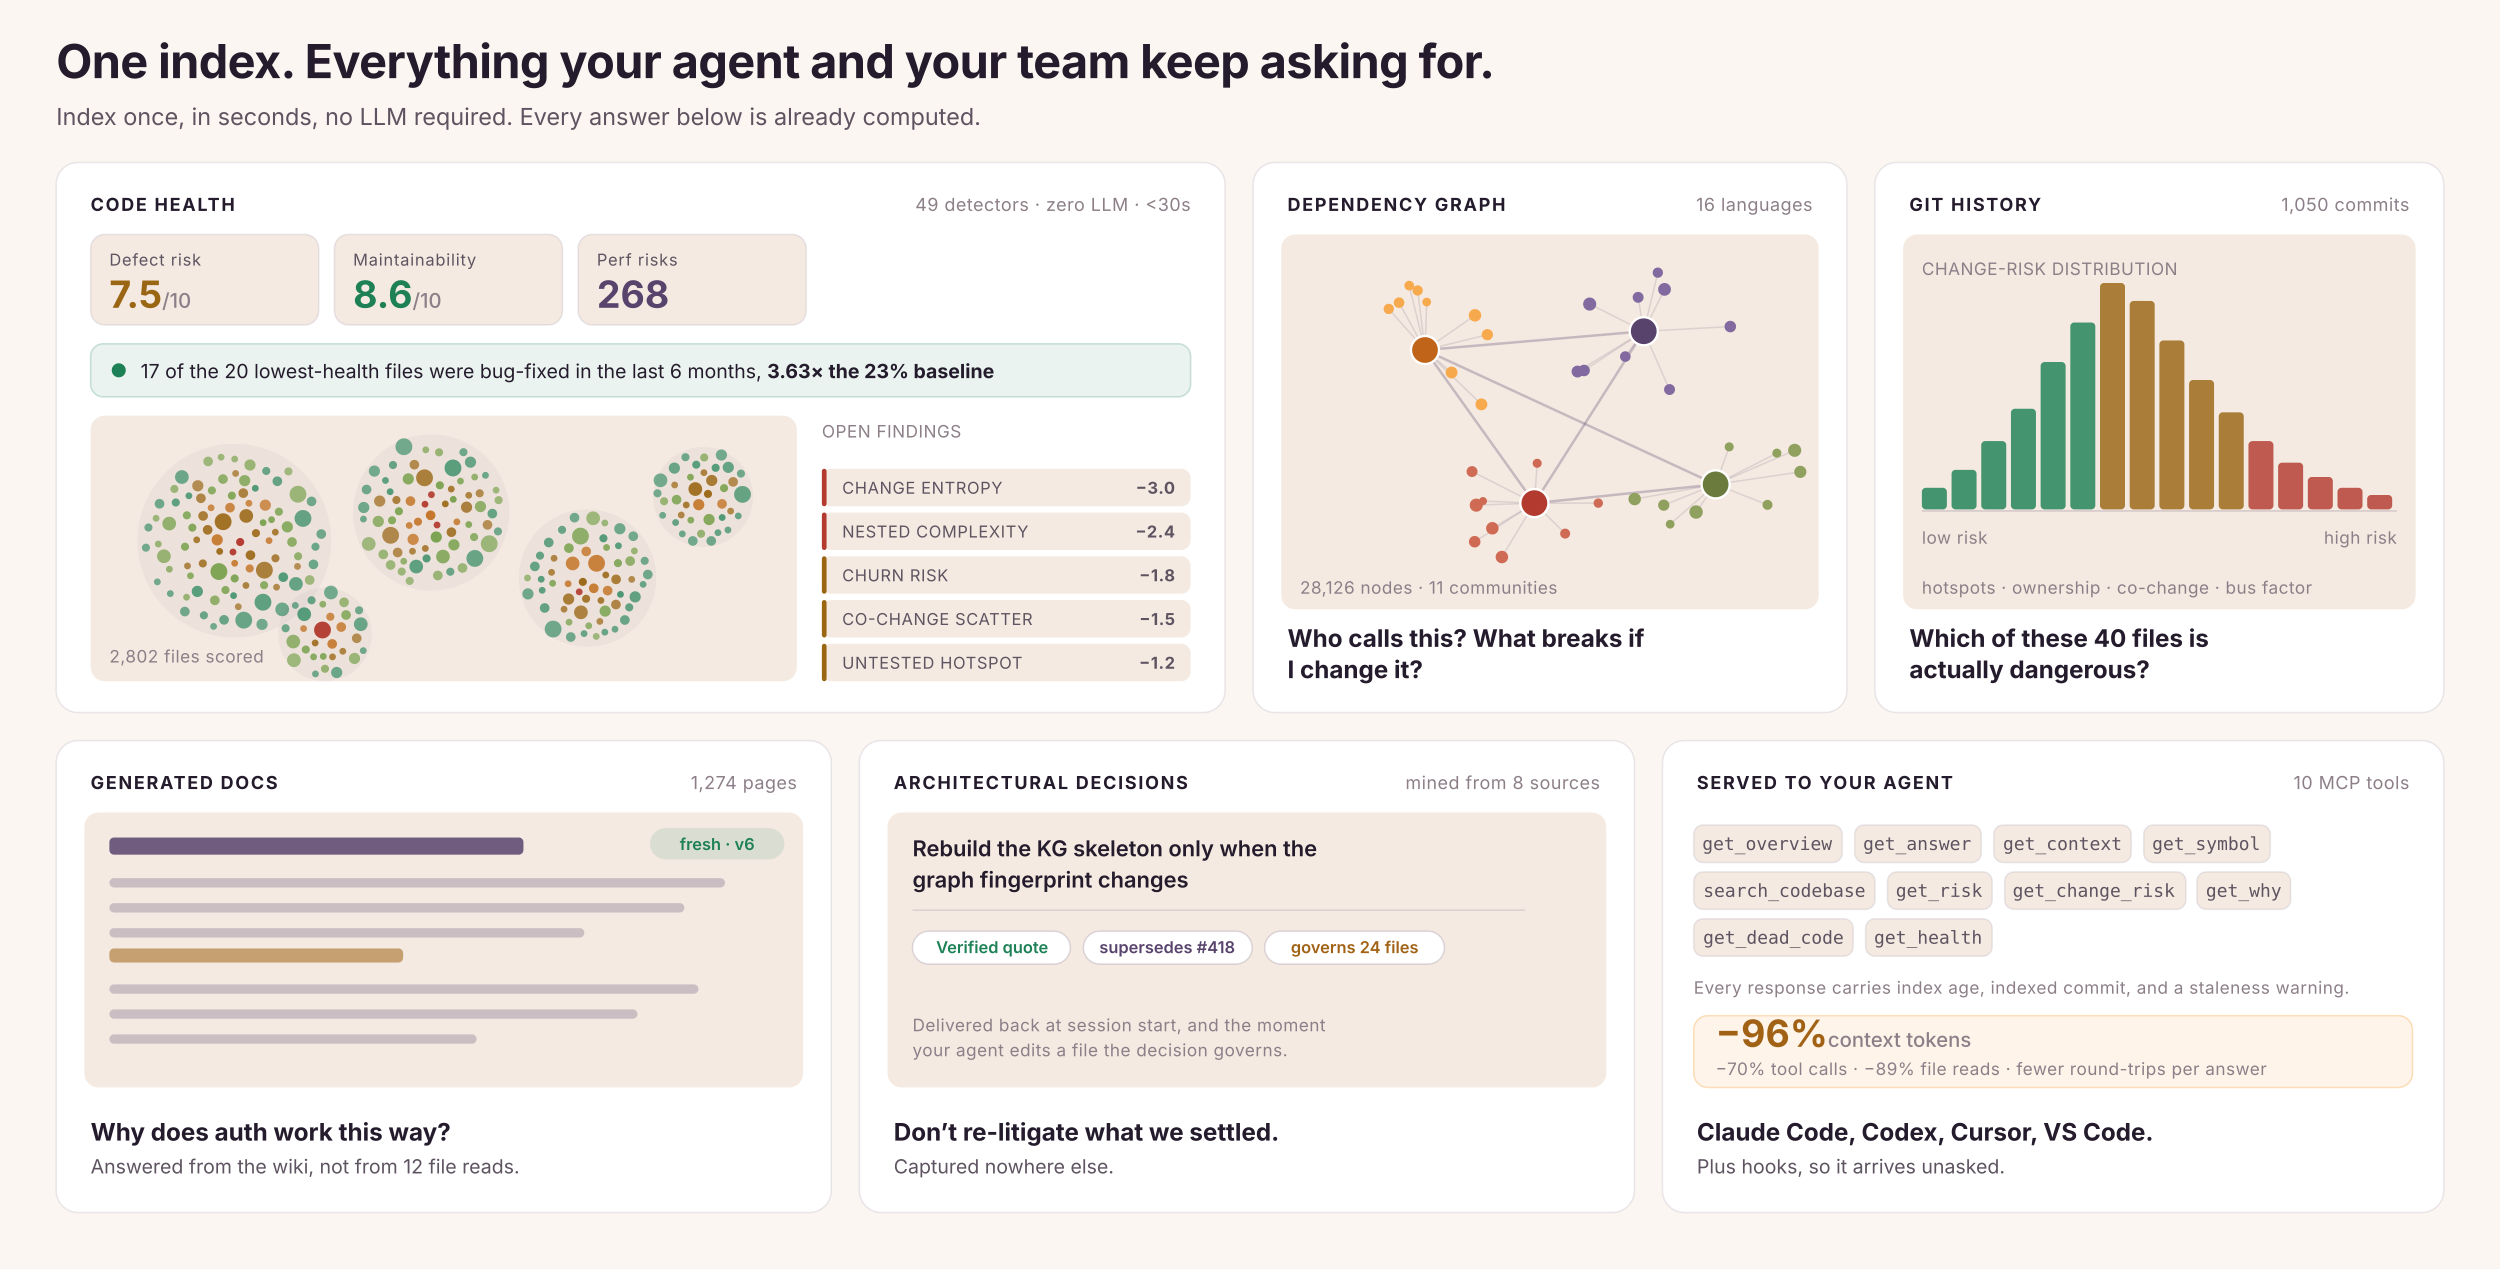
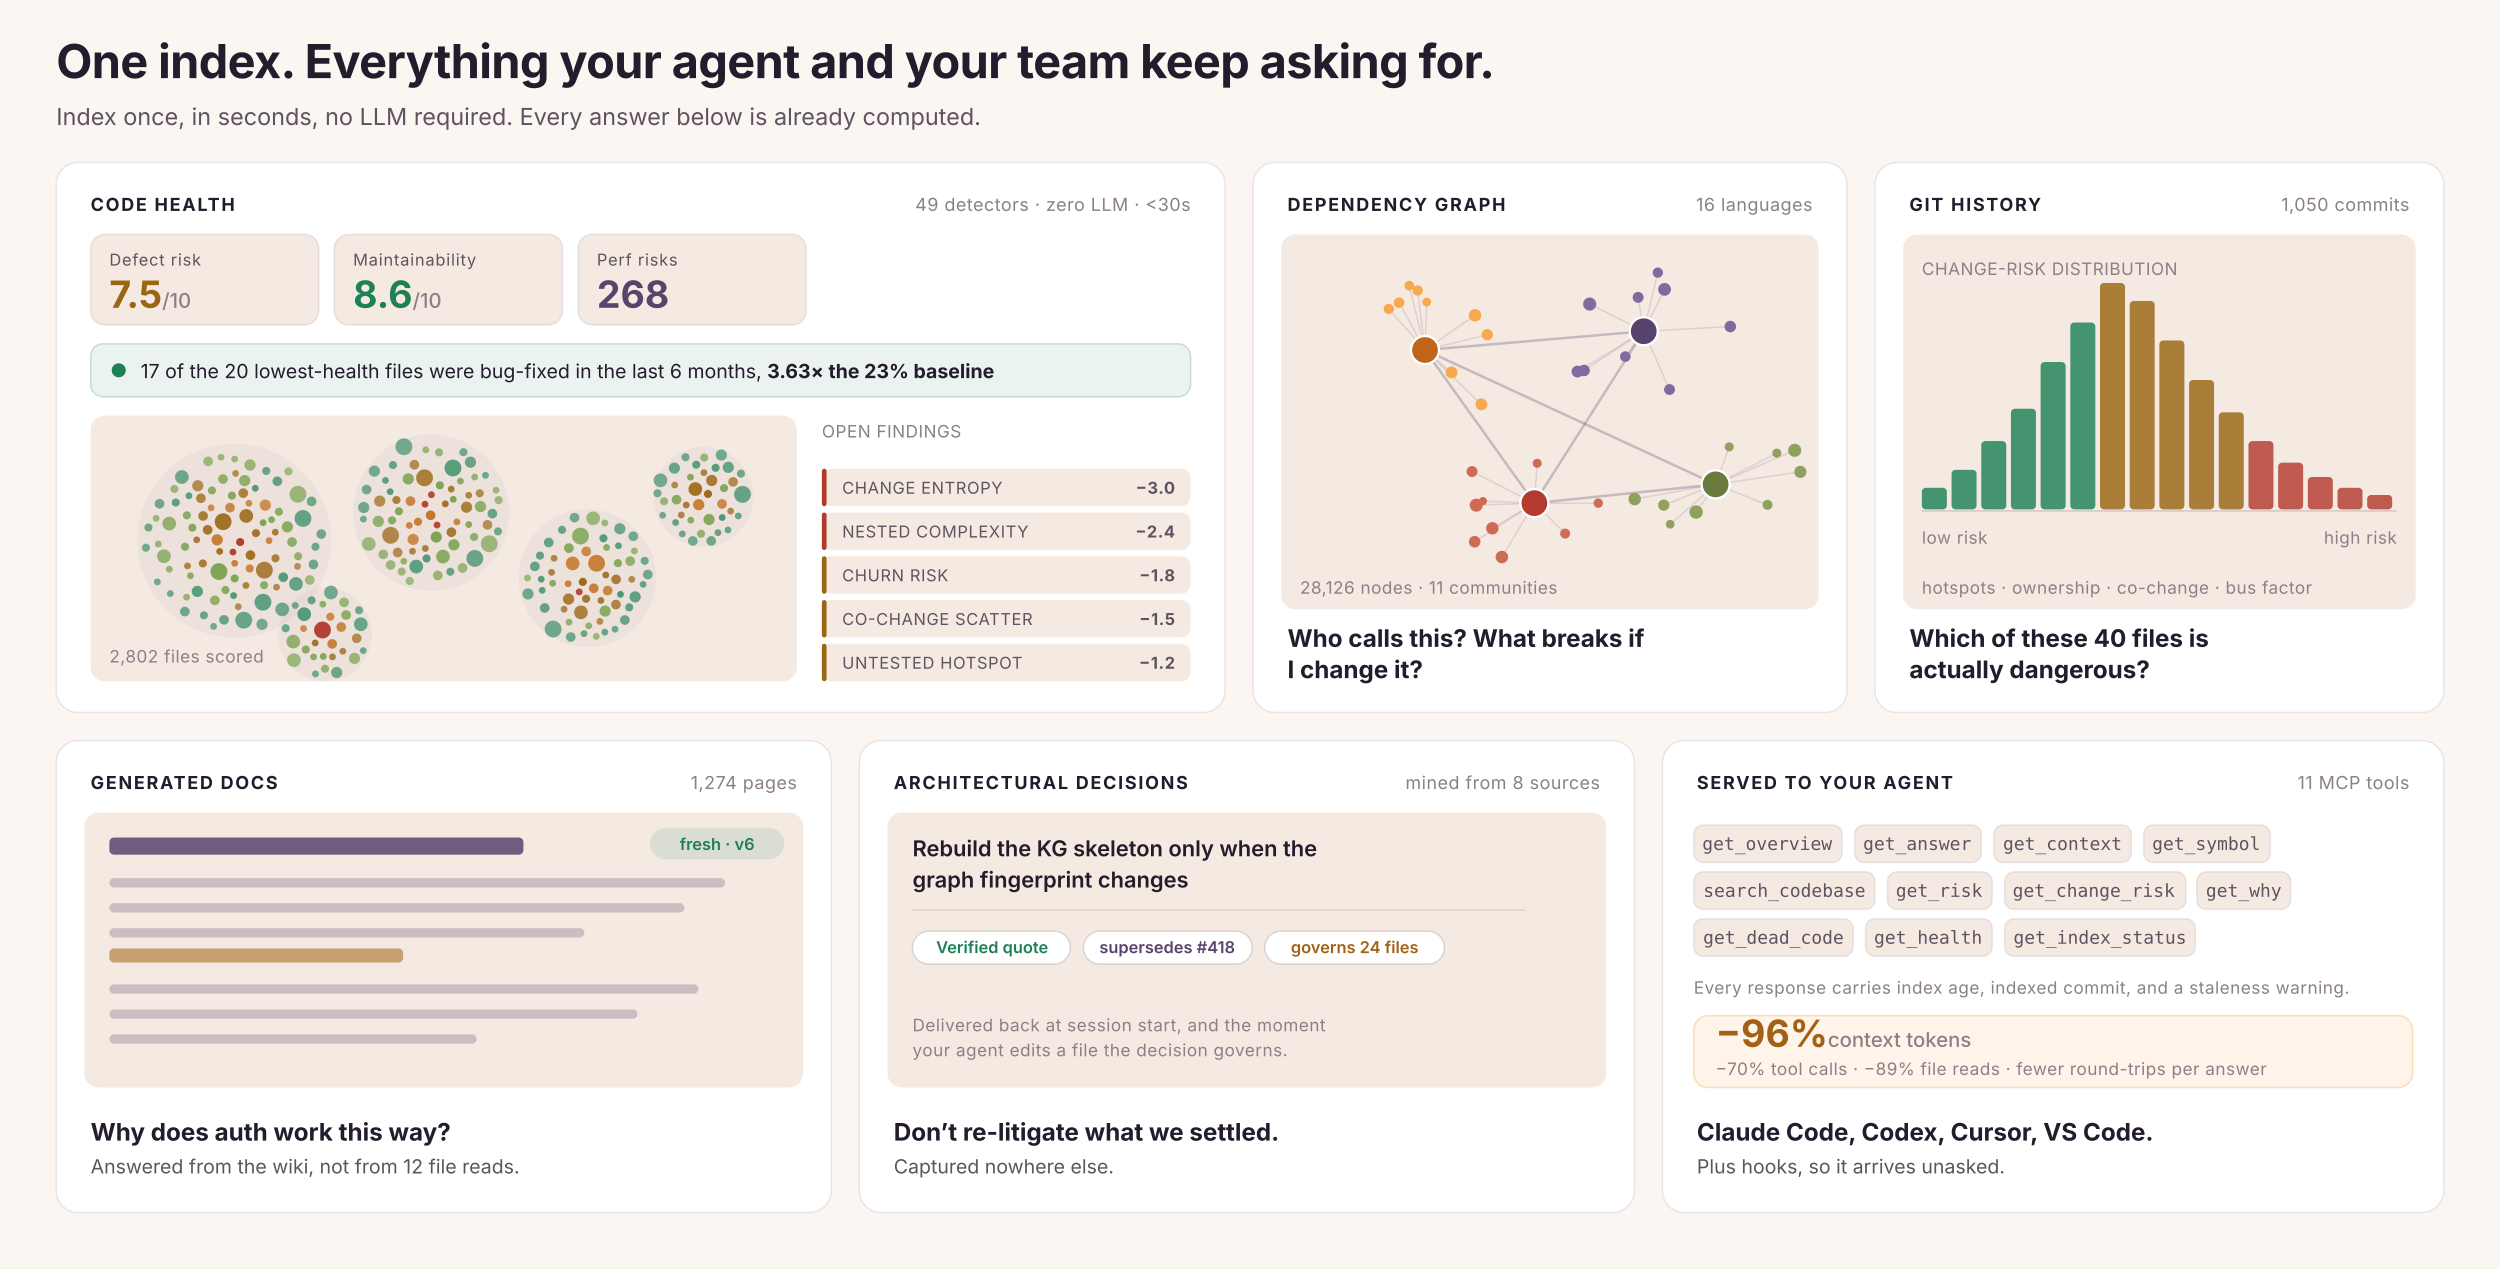
- <svg xmlns="http://www.w3.org/2000/svg" width="1600" height="812" viewBox="0 0 1600 812" role="img" aria-label="repowise: one index producing code health, a dependency graph, git history, generated docs, architectural decisions, and ten MCP tools">
+ <svg xmlns="http://www.w3.org/2000/svg" width="1600" height="812" viewBox="0 0 1600 812" role="img" aria-label="repowise: one index producing code health, a dependency graph, git history, generated docs, architectural decisions, and eleven MCP tools">
  <style>
  text { font-family: -apple-system, BlinkMacSystemFont, "Segoe UI", Inter, Helvetica, Arial, sans-serif; }
  .h1   { font-size: 30px; font-weight: 700; fill: #241B2C; letter-spacing: -.4px; }
  .sub  { font-size: 15px; fill: #5E5360; }
  .lbl  { font-size: 11.5px; font-weight: 700; fill: #241B2C; letter-spacing: 1.1px; }
  .kick { font-size: 11.5px; fill: #8C7F88; letter-spacing: .3px; }
  .cap  { font-size: 11px; fill: #8C7F88; letter-spacing: .3px; }
  .out  { font-size: 15.5px; font-weight: 650; fill: #241B2C; }
  .outsub { font-size: 12.5px; fill: #5E5360; }
  .chiplbl { font-size: 10.5px; fill: #5E5360; letter-spacing: .5px; text-transform: uppercase; }
  .chipval { font-size: 24px; font-weight: 700; }
  .chipunit { font-size: 13px; font-weight: 500; fill: #8C7F88; }
  .trust { font-size: 12.5px; fill: #241B2C; }
  .find { font-size: 10.5px; fill: #5E5360; letter-spacing: .4px; }
  .dec  { font-size: 14px; font-weight: 600; fill: #241B2C; }
  .pill { font-size: 10.5px; font-weight: 600; }
  .mono { font-size: 11.5px; fill: #5E5360; font-family: ui-monospace, SFMono-Regular, "SF Mono", Menlo, Consolas, monospace; }
</style>
  <rect width="1600" height="812" fill="#FBF6F1" />
  <text x="36" y="50" class="h1">One index. Everything your agent and your team keep asking for.</text>
  <text x="36" y="80" class="sub">Index once, in seconds, no LLM required. Every answer below is already computed.</text>
  <rect x="36" y="104" width="748" height="352" rx="14" fill="#FFFFFF" stroke="rgba(88,67,108,.12)" stroke-width="1" />
  <text x="58" y="135" class="lbl">CODE HEALTH</text>
  <text x="762" y="135" class="kick" text-anchor="end">49 detectors · zero LLM · &lt;30s</text>
  <rect x="58" y="150" width="146" height="58" rx="9" fill="#F4EAE1" stroke="rgba(88,67,108,.12)" />
  <text x="70" y="170" class="chiplbl">Defect risk</text>
  <text x="70" y="197" class="chipval" fill="#9A6614">7.5<tspan class="chipunit">/10</tspan>
  </text>
  <rect x="214" y="150" width="146" height="58" rx="9" fill="#F4EAE1" stroke="rgba(88,67,108,.12)" />
  <text x="226" y="170" class="chiplbl">Maintainability</text>
  <text x="226" y="197" class="chipval" fill="#1D8155">8.6<tspan class="chipunit">/10</tspan>
  </text>
  <rect x="370" y="150" width="146" height="58" rx="9" fill="#F4EAE1" stroke="rgba(88,67,108,.12)" />
  <text x="382" y="170" class="chiplbl">Perf risks</text>
  <text x="382" y="197" class="chipval" fill="#58436C">268<tspan class="chipunit" />
  </text>
  <rect x="58" y="220" width="704" height="34" rx="8" fill="rgba(29,129,85,.09)" stroke="rgba(29,129,85,.22)" />
  <circle cx="76" cy="237" r="4.5" fill="#1D8155" />
  <text x="90" y="242" class="trust">17 of the 20 lowest-health files were bug-fixed in the last 6 months, <tspan font-weight="700">3.63× the 23% baseline</tspan>
  </text>
  <rect x="58" y="266" width="452" height="170" rx="9" fill="#F4EAE1" />
  <clipPath id="galaxy">
    <rect x="58" y="266" width="452" height="170" rx="9" />
  </clipPath>
  <g clip-path="url(#galaxy)">
    <circle cx="150" cy="346" r="62" fill="rgba(88,67,108,.05)" />
    <circle cx="140.1" cy="365.8" r="5.4" fill="#6B9A3D" opacity="0.84" />
    <circle cx="157.6" cy="330.2" r="4.4" fill="#9A6614" opacity="0.87" />
    <circle cx="139.0" cy="345.5" r="3.6" fill="#C4762A" opacity="0.92" />
    <circle cx="152.5" cy="388.3" r="2.2" fill="#9A6614" opacity="0.69" />
    <circle cx="169.2" cy="364.9" r="5.4" fill="#9A6614" opacity="0.80" />
    <circle cx="190.4" cy="362.5" r="2.2" fill="#9A6614" opacity="0.68" />
    <circle cx="200.6" cy="361.2" r="3.1" fill="#1D8155" opacity="0.62" />
    <circle cx="108.3" cy="335.1" r="4.4" fill="#6B9A3D" opacity="0.69" />
    <circle cx="168.3" cy="385.4" r="5.4" fill="#1D8155" opacity="0.68" />
    <circle cx="189.4" cy="373.7" r="4.4" fill="#1D8155" opacity="0.65" />
    <circle cx="156.6" cy="307.6" r="3.6" fill="#6B9A3D" opacity="0.72" />
    <circle cx="150.2" cy="370.2" r="2.6" fill="#6B9A3D" opacity="0.82" />
    <circle cx="137.5" cy="384.2" r="3.1" fill="#6B9A3D" opacity="0.71" />
    <circle cx="136.7" cy="400.9" r="2.2" fill="#1D8155" opacity="0.59" />
    <circle cx="100.7" cy="372.4" r="2.2" fill="#1D8155" opacity="0.59" />
    <circle cx="102.1" cy="322.4" r="3.1" fill="#1D8155" opacity="0.61" />
    <circle cx="126.3" cy="378.5" r="3.6" fill="#1D8155" opacity="0.71" />
    <circle cx="142.8" cy="333.9" r="5.4" fill="#9A6614" opacity="0.90" />
    <circle cx="118.3" cy="391.4" r="3.1" fill="#1D8155" opacity="0.60" />
    <circle cx="160.3" cy="355.3" r="3.1" fill="#9A6614" opacity="0.90" />
    <circle cx="169.8" cy="323.3" r="3.6" fill="#C4762A" opacity="0.78" />
    <circle cx="135.6" cy="313.9" r="2.6" fill="#6B9A3D" opacity="0.74" />
    <circle cx="201.9" cy="349.9" r="2.6" fill="#1D8155" opacity="0.62" />
    <circle cx="186.9" cy="346.9" r="3.1" fill="#6B9A3D" opacity="0.73" />
    <circle cx="193.9" cy="331.8" r="5.4" fill="#1D8155" opacity="0.66" />
    <circle cx="190.7" cy="316.3" r="5.4" fill="#6B9A3D" opacity="0.63" />
    <circle cx="121.9" cy="368.5" r="2.2" fill="#6B9A3D" opacity="0.74" />
    <circle cx="129.8" cy="360.6" r="2.6" fill="#9A6614" opacity="0.82" />
    <circle cx="172.2" cy="346.0" r="2.2" fill="#C4762A" opacity="0.84" />
    <circle cx="118.4" cy="349.9" r="2.6" fill="#6B9A3D" opacity="0.77" />
    <circle cx="119.4" cy="382.2" r="2.2" fill="#6B9A3D" opacity="0.66" />
    <circle cx="178.5" cy="327.5" r="2.6" fill="#6B9A3D" opacity="0.75" />
    <circle cx="111.6" cy="312.9" r="2.6" fill="#6B9A3D" opacity="0.63" />
    <circle cx="170.4" cy="301.4" r="2.6" fill="#1D8155" opacity="0.64" />
    <circle cx="101.3" cy="348.2" r="2.2" fill="#6B9A3D" opacity="0.65" />
    <circle cx="205.6" cy="341.8" r="3.1" fill="#1D8155" opacity="0.60" />
    <circle cx="181.3" cy="369.4" r="3.1" fill="#1D8155" opacity="0.72" />
    <circle cx="160.0" cy="297.6" r="3.6" fill="#6B9A3D" opacity="0.64" />
    <circle cx="108.4" cy="364.3" r="2.2" fill="#6B9A3D" opacity="0.67" />
    <circle cx="159.8" cy="363.8" r="2.6" fill="#C4762A" opacity="0.85" />
    <circle cx="104.9" cy="356.0" r="4.4" fill="#6B9A3D" opacity="0.66" />
    <circle cx="99.9" cy="331.7" r="2.2" fill="#6B9A3D" opacity="0.62" />
    <circle cx="130.0" cy="330.2" r="3.1" fill="#9A6614" opacity="0.82" />
    <circle cx="133.2" cy="295.3" r="3.1" fill="#6B9A3D" opacity="0.61" />
    <circle cx="128.6" cy="318.9" r="3.1" fill="#9A6614" opacity="0.75" />
    <circle cx="176.2" cy="340.6" r="2.2" fill="#9A6614" opacity="0.81" />
    <circle cx="93.4" cy="350.5" r="2.6" fill="#1D8155" opacity="0.59" />
    <circle cx="120.0" cy="362.2" r="2.2" fill="#9A6614" opacity="0.75" />
    <circle cx="120.9" cy="317.3" r="2.2" fill="#1D8155" opacity="0.70" />
    <circle cx="173.8" cy="332.6" r="2.2" fill="#6B9A3D" opacity="0.80" />
    <circle cx="177.5" cy="308.0" r="3.1" fill="#1D8155" opacity="0.66" />
    <circle cx="149.1" cy="353.3" r="2.2" fill="#B23A2E" opacity="0.95" />
    <circle cx="143.4" cy="396.7" r="3.1" fill="#1D8155" opacity="0.63" />
    <circle cx="126.6" cy="310.9" r="3.6" fill="#9A6614" opacity="0.69" />
    <circle cx="147.2" cy="324.9" r="3.1" fill="#C4762A" opacity="0.85" />
    <circle cx="148.4" cy="317.2" r="2.6" fill="#6B9A3D" opacity="0.79" />
    <circle cx="140.6" cy="352.9" r="2.2" fill="#9A6614" opacity="0.92" />
    <circle cx="142.7" cy="306.6" r="3.1" fill="#6B9A3D" opacity="0.71" />
    <circle cx="150.8" cy="303.0" r="2.2" fill="#9A6614" opacity="0.69" />
    <circle cx="183.9" cy="337.2" r="3.6" fill="#6B9A3D" opacity="0.75" />
    <circle cx="198.2" cy="371.2" r="3.1" fill="#6B9A3D" opacity="0.60" />
    <circle cx="167.7" cy="399.6" r="3.6" fill="#1D8155" opacity="0.59" />
    <circle cx="95.0" cy="337.6" r="2.6" fill="#1D8155" opacity="0.60" />
    <circle cx="150.2" cy="293.8" r="2.2" fill="#6B9A3D" opacity="0.62" />
    <circle cx="109.0" cy="379.9" r="2.2" fill="#1D8155" opacity="0.61" />
    <circle cx="123.1" cy="337.7" r="2.6" fill="#6B9A3D" opacity="0.80" />
    <circle cx="159.3" cy="322.1" r="2.2" fill="#C4762A" opacity="0.81" />
    <circle cx="157.4" cy="374.7" r="2.2" fill="#9A6614" opacity="0.78" />
    <circle cx="184.6" cy="301.7" r="2.6" fill="#6B9A3D" opacity="0.59" />
    <circle cx="144.3" cy="377.6" r="2.6" fill="#6B9A3D" opacity="0.77" />
    <circle cx="130.5" cy="393.8" r="2.6" fill="#1D8155" opacity="0.63" />
    <circle cx="163.8" cy="341.2" r="2.6" fill="#9A6614" opacity="0.89" />
    <circle cx="177.0" cy="375.8" r="2.2" fill="#9A6614" opacity="0.71" />
    <circle cx="150.2" cy="360.5" r="2.2" fill="#C4762A" opacity="0.89" />
    <circle cx="155.7" cy="315.6" r="3.1" fill="#9A6614" opacity="0.78" />
    <circle cx="180.6" cy="390.0" r="4.4" fill="#1D8155" opacity="0.61" />
    <circle cx="176.3" cy="357.3" r="2.6" fill="#9A6614" opacity="0.79" />
    <circle cx="156.0" cy="396.9" r="5.4" fill="#1D8155" opacity="0.63" />
    <circle cx="153.7" cy="346.9" r="2.6" fill="#B23A2E" opacity="0.97" />
    <circle cx="135.1" cy="325.0" r="2.2" fill="#C4762A" opacity="0.81" />
    <circle cx="119.6" cy="329.8" r="2.6" fill="#6B9A3D" opacity="0.75" />
    <circle cx="116.4" cy="305.3" r="4.4" fill="#1D8155" opacity="0.62" />
    <circle cx="169.0" cy="374.5" r="2.6" fill="#6B9A3D" opacity="0.75" />
    <circle cx="141.5" cy="292.6" r="2.2" fill="#6B9A3D" opacity="0.61" />
    <circle cx="125.9" cy="345.5" r="2.2" fill="#9A6614" opacity="0.82" />
    <circle cx="163.4" cy="312.5" r="2.2" fill="#1D8155" opacity="0.74" />
    <circle cx="112.5" cy="321.6" r="2.6" fill="#1D8155" opacity="0.68" />
    <circle cx="199.4" cy="320.9" r="3.1" fill="#1D8155" opacity="0.60" />
    <circle cx="168.4" cy="334.5" r="2.2" fill="#6B9A3D" opacity="0.84" />
    <circle cx="132.9" cy="339.1" r="3.1" fill="#9A6614" opacity="0.87" />
    <circle cx="190.8" cy="356.0" r="2.6" fill="#6B9A3D" opacity="0.69" />
    <circle cx="149.5" cy="381.2" r="2.2" fill="#1D8155" opacity="0.74" />
    <circle cx="276" cy="328" r="50" fill="rgba(88,67,108,.05)" />
    <circle cx="250.0" cy="342.6" r="5.4" fill="#9A6614" opacity="0.73" />
    <circle cx="262.7" cy="320.7" r="3.1" fill="#C4762A" opacity="0.86" />
    <circle cx="307.0" cy="315.7" r="2.6" fill="#9A6614" opacity="0.70" />
    <circle cx="303.9" cy="357.4" r="5.4" fill="#1D8155" opacity="0.64" />
    <circle cx="251.5" cy="297.6" r="2.6" fill="#1D8155" opacity="0.65" />
    <circle cx="250.0" cy="361.6" r="3.1" fill="#6B9A3D" opacity="0.62" />
    <circle cx="258.5" cy="285.9" r="5.4" fill="#1D8155" opacity="0.59" />
    <circle cx="315.1" cy="328.7" r="3.1" fill="#1D8155" opacity="0.65" />
    <circle cx="261.3" cy="306.5" r="3.6" fill="#6B9A3D" opacity="0.77" />
    <circle cx="290.5" cy="348.7" r="3.6" fill="#6B9A3D" opacity="0.77" />
    <circle cx="296.6" cy="289.4" r="2.6" fill="#1D8155" opacity="0.61" />
    <circle cx="266.4" cy="362.6" r="4.4" fill="#1D8155" opacity="0.68" />
    <circle cx="280.2" cy="368.3" r="3.1" fill="#6B9A3D" opacity="0.64" />
    <circle cx="283.5" cy="356.2" r="4.4" fill="#6B9A3D" opacity="0.74" />
    <circle cx="303.8" cy="305.3" r="2.2" fill="#6B9A3D" opacity="0.68" />
    <circle cx="313.1" cy="348.0" r="5.4" fill="#6B9A3D" opacity="0.62" />
    <circle cx="253.7" cy="320.0" r="2.6" fill="#9A6614" opacity="0.79" />
    <circle cx="242.1" cy="333.7" r="3.6" fill="#6B9A3D" opacity="0.69" />
    <circle cx="265.2" cy="297.4" r="3.1" fill="#9A6614" opacity="0.71" />
    <circle cx="272.0" cy="322.7" r="2.2" fill="#B23A2E" opacity="0.94" />
    <circle cx="300.0" cy="317.0" r="2.2" fill="#9A6614" opacity="0.76" />
    <circle cx="232.6" cy="332.2" r="2.2" fill="#1D8155" opacity="0.61" />
    <circle cx="261.9" cy="336.3" r="2.2" fill="#C4762A" opacity="0.85" />
    <circle cx="234.6" cy="313.3" r="3.1" fill="#1D8155" opacity="0.60" />
    <circle cx="264.4" cy="345.2" r="3.6" fill="#C4762A" opacity="0.81" />
    <circle cx="300.0" cy="335.7" r="2.2" fill="#6B9A3D" opacity="0.77" />
    <circle cx="289.9" cy="299.5" r="5.4" fill="#1D8155" opacity="0.71" />
    <circle cx="279.7" cy="336.0" r="2.2" fill="#B23A2E" opacity="0.92" />
    <circle cx="288.8" cy="313.0" r="2.2" fill="#9A6614" opacity="0.82" />
    <circle cx="307.5" cy="324.2" r="3.6" fill="#6B9A3D" opacity="0.71" />
    <circle cx="303.4" cy="343.7" r="2.6" fill="#6B9A3D" opacity="0.72" />
    <circle cx="279.2" cy="343.7" r="3.6" fill="#6B9A3D" opacity="0.86" />
    <circle cx="271.7" cy="305.8" r="5.4" fill="#9A6614" opacity="0.80" />
    <circle cx="285.0" cy="322.5" r="2.2" fill="#9A6614" opacity="0.90" />
    <circle cx="239.6" cy="301.5" r="3.6" fill="#1D8155" opacity="0.59" />
    <circle cx="245.3" cy="354.8" r="3.1" fill="#6B9A3D" opacity="0.63" />
    <circle cx="258.4" cy="359.2" r="2.2" fill="#6B9A3D" opacity="0.68" />
    <circle cx="298.6" cy="324.6" r="3.6" fill="#9A6614" opacity="0.79" />
    <circle cx="275.6" cy="329.8" r="3.1" fill="#C4762A" opacity="0.98" />
    <circle cx="243.0" cy="320.7" r="3.6" fill="#9A6614" opacity="0.70" />
    <circle cx="288.2" cy="365.9" r="2.6" fill="#1D8155" opacity="0.64" />
    <circle cx="255.3" cy="327.2" r="2.6" fill="#6B9A3D" opacity="0.81" />
    <circle cx="236.0" cy="348.1" r="4.4" fill="#6B9A3D" opacity="0.60" />
    <circle cx="317.5" cy="313.7" r="2.2" fill="#6B9A3D" opacity="0.61" />
    <circle cx="310.7" cy="304.2" r="2.2" fill="#1D8155" opacity="0.62" />
    <circle cx="292.4" cy="334.0" r="2.2" fill="#C4762A" opacity="0.84" />
    <circle cx="281.5" cy="310.6" r="2.6" fill="#6B9A3D" opacity="0.84" />
    <circle cx="273.0" cy="357.4" r="2.6" fill="#1D8155" opacity="0.73" />
    <circle cx="281.0" cy="289.5" r="2.6" fill="#6B9A3D" opacity="0.65" />
    <circle cx="276.1" cy="316.6" r="2.2" fill="#B23A2E" opacity="0.90" />
    <circle cx="246.7" cy="307.5" r="2.2" fill="#1D8155" opacity="0.68" />
    <circle cx="312.0" cy="335.9" r="3.1" fill="#9A6614" opacity="0.67" />
    <circle cx="232.8" cy="324.8" r="3.6" fill="#1D8155" opacity="0.61" />
    <circle cx="250.9" cy="333.0" r="2.6" fill="#6B9A3D" opacity="0.77" />
    <circle cx="290.1" cy="319.6" r="2.2" fill="#6B9A3D" opacity="0.85" />
    <circle cx="257.1" cy="365.8" r="2.6" fill="#6B9A3D" opacity="0.62" />
    <circle cx="249.7" cy="314.7" r="2.2" fill="#1D8155" opacity="0.73" />
    <circle cx="318.7" cy="340.1" r="2.6" fill="#1D8155" opacity="0.60" />
    <circle cx="272.5" cy="287.9" r="2.2" fill="#6B9A3D" opacity="0.64" />
    <circle cx="264.0" cy="352.8" r="2.2" fill="#9A6614" opacity="0.75" />
    <circle cx="296.0" cy="363.5" r="3.1" fill="#6B9A3D" opacity="0.63" />
    <circle cx="267.5" cy="333.9" r="2.6" fill="#C4762A" opacity="0.91" />
    <circle cx="301.1" cy="295.8" r="3.6" fill="#1D8155" opacity="0.63" />
    <circle cx="319.1" cy="320.1" r="2.6" fill="#6B9A3D" opacity="0.61" />
    <circle cx="254.5" cy="353.6" r="3.1" fill="#9A6614" opacity="0.70" />
    <circle cx="272.2" cy="351.0" r="2.2" fill="#9A6614" opacity="0.79" />
    <circle cx="262.2" cy="371.8" r="2.6" fill="#6B9A3D" opacity="0.59" />
    <circle cx="294.7" cy="307.9" r="2.2" fill="#6B9A3D" opacity="0.75" />
    <circle cx="288.9" cy="340.6" r="3.1" fill="#9A6614" opacity="0.84" />
    <circle cx="376" cy="370" r="44" fill="rgba(88,67,108,.05)" />
    <circle cx="403.3" cy="359.1" r="3.1" fill="#6B9A3D" opacity="0.70" />
    <circle cx="411.6" cy="374.0" r="2.2" fill="#1D8155" opacity="0.63" />
    <circle cx="371.8" cy="391.9" r="4.4" fill="#9A6614" opacity="0.77" />
    <circle cx="388.9" cy="378.0" r="3.1" fill="#C4762A" opacity="0.85" />
    <circle cx="379.6" cy="331.7" r="4.4" fill="#6B9A3D" opacity="0.61" />
    <circle cx="354.0" cy="402.6" r="5.4" fill="#1D8155" opacity="0.60" />
    <circle cx="387.3" cy="391.1" r="3.6" fill="#6B9A3D" opacity="0.75" />
    <circle cx="375.2" cy="352.9" r="3.1" fill="#C4762A" opacity="0.82" />
    <circle cx="371.5" cy="343.1" r="5.4" fill="#6B9A3D" opacity="0.72" />
    <circle cx="402.7" cy="388.7" r="2.6" fill="#1D8155" opacity="0.67" />
    <circle cx="381.8" cy="360.5" r="5.4" fill="#C4762A" opacity="0.89" />
    <circle cx="384.6" cy="384.3" r="2.2" fill="#9A6614" opacity="0.83" />
    <circle cx="396.7" cy="338.4" r="3.6" fill="#1D8155" opacity="0.61" />
    <circle cx="375.1" cy="383.2" r="2.6" fill="#9A6614" opacity="0.86" />
    <circle cx="346.4" cy="370.7" r="2.2" fill="#1D8155" opacity="0.70" />
    <circle cx="376.8" cy="400.5" r="2.2" fill="#6B9A3D" opacity="0.69" />
    <circle cx="363.9" cy="383.4" r="3.6" fill="#9A6614" opacity="0.82" />
    <circle cx="395.8" cy="349.3" r="2.2" fill="#1D8155" opacity="0.71" />
    <circle cx="345.6" cy="355.6" r="2.6" fill="#1D8155" opacity="0.66" />
    <circle cx="393.6" cy="402.7" r="2.2" fill="#1D8155" opacity="0.62" />
    <circle cx="366.5" cy="360.6" r="4.4" fill="#C4762A" opacity="0.86" />
    <circle cx="397.1" cy="380.4" r="2.2" fill="#1D8155" opacity="0.76" />
    <circle cx="351.2" cy="347.2" r="3.1" fill="#1D8155" opacity="0.66" />
    <circle cx="386.2" cy="344.5" r="2.6" fill="#1D8155" opacity="0.72" />
    <circle cx="353.0" cy="366.3" r="2.2" fill="#9A6614" opacity="0.76" />
    <circle cx="359.7" cy="339.1" r="2.6" fill="#1D8155" opacity="0.64" />
    <circle cx="404.3" cy="370.8" r="2.2" fill="#9A6614" opacity="0.71" />
    <circle cx="405.3" cy="343.2" r="3.1" fill="#1D8155" opacity="0.59" />
    <circle cx="373.0" cy="372.4" r="2.6" fill="#9A6614" opacity="0.96" />
    <circle cx="406.5" cy="382.0" r="3.6" fill="#1D8155" opacity="0.67" />
    <circle cx="394.2" cy="386.9" r="3.1" fill="#9A6614" opacity="0.75" />
    <circle cx="337.9" cy="380.1" r="3.6" fill="#1D8155" opacity="0.60" />
    <circle cx="412.6" cy="358.9" r="2.6" fill="#1D8155" opacity="0.61" />
    <circle cx="387.1" cy="404.6" r="2.2" fill="#1D8155" opacity="0.63" />
    <circle cx="348.6" cy="389.1" r="3.1" fill="#1D8155" opacity="0.66" />
    <circle cx="395.5" cy="360.4" r="2.6" fill="#6B9A3D" opacity="0.78" />
    <circle cx="337.6" cy="369.9" r="2.2" fill="#6B9A3D" opacity="0.61" />
    <circle cx="388.2" cy="350.4" r="2.2" fill="#6B9A3D" opacity="0.76" />
    <circle cx="365.3" cy="407.7" r="3.1" fill="#1D8155" opacity="0.60" />
    <circle cx="381.6" cy="407.3" r="2.2" fill="#6B9A3D" opacity="0.61" />
    <circle cx="363.6" cy="373.6" r="2.2" fill="#C4762A" opacity="0.87" />
    <circle cx="414.6" cy="367.7" r="3.1" fill="#1D8155" opacity="0.60" />
    <circle cx="354.6" cy="357.3" r="2.2" fill="#9A6614" opacity="0.75" />
    <circle cx="387.7" cy="368.0" r="2.2" fill="#9A6614" opacity="0.88" />
    <circle cx="394.3" cy="370.8" r="3.1" fill="#9A6614" opacity="0.81" />
    <circle cx="406.0" cy="352.6" r="2.2" fill="#6B9A3D" opacity="0.65" />
    <circle cx="399.9" cy="396.8" r="3.1" fill="#1D8155" opacity="0.63" />
    <circle cx="380.0" cy="376.5" r="3.1" fill="#C4762A" opacity="0.92" />
    <circle cx="370.7" cy="378.8" r="2.2" fill="#B23A2E" opacity="0.90" />
    <circle cx="364.1" cy="350.8" r="3.1" fill="#6B9A3D" opacity="0.77" />
    <circle cx="342.3" cy="362.5" r="3.1" fill="#1D8155" opacity="0.65" />
    <circle cx="387.1" cy="334.7" r="2.2" fill="#6B9A3D" opacity="0.62" />
    <circle cx="367.7" cy="331.3" r="3.1" fill="#1D8155" opacity="0.59" />
    <circle cx="353.7" cy="373.3" r="2.2" fill="#6B9A3D" opacity="0.77" />
    <circle cx="347.0" cy="377.8" r="2.2" fill="#1D8155" opacity="0.69" />
    <circle cx="361.0" cy="389.9" r="2.2" fill="#9A6614" opacity="0.75" />
    <circle cx="383.9" cy="397.7" r="2.2" fill="#9A6614" opacity="0.71" />
    <circle cx="364.2" cy="398.2" r="2.2" fill="#6B9A3D" opacity="0.69" />
    <circle cx="373.8" cy="405.5" r="2.2" fill="#1D8155" opacity="0.64" />
    <circle cx="450" cy="318" r="32" fill="rgba(88,67,108,.05)" />
    <circle cx="472.5" cy="330.2" r="2.2" fill="#1D8155" opacity="0.64" />
    <circle cx="463.4" cy="312.4" r="2.6" fill="#6B9A3D" opacity="0.80" />
    <circle cx="424.1" cy="329.8" r="2.2" fill="#1D8155" opacity="0.60" />
    <circle cx="439.2" cy="323.2" r="2.2" fill="#9A6614" opacity="0.83" />
    <circle cx="475.2" cy="316.4" r="5.4" fill="#1D8155" opacity="0.65" />
    <circle cx="445.0" cy="313.0" r="4.4" fill="#9A6614" opacity="0.90" />
    <circle cx="445.6" cy="297.4" r="2.6" fill="#1D8155" opacity="0.70" />
    <circle cx="453.8" cy="332.5" r="3.6" fill="#6B9A3D" opacity="0.79" />
    <circle cx="447.2" cy="323.0" r="3.6" fill="#C4762A" opacity="0.92" />
    <circle cx="462.1" cy="322.5" r="3.1" fill="#C4762A" opacity="0.82" />
    <circle cx="431.8" cy="310.4" r="2.2" fill="#9A6614" opacity="0.72" />
    <circle cx="458.0" cy="299.4" r="2.6" fill="#1D8155" opacity="0.72" />
    <circle cx="455.2" cy="346.2" r="3.1" fill="#1D8155" opacity="0.60" />
    <circle cx="455.5" cy="307.5" r="3.6" fill="#9A6614" opacity="0.83" />
    <circle cx="441.9" cy="305.4" r="2.2" fill="#6B9A3D" opacity="0.79" />
    <circle cx="432.4" cy="334.4" r="2.2" fill="#1D8155" opacity="0.66" />
    <circle cx="433.0" cy="319.8" r="3.1" fill="#6B9A3D" opacity="0.76" />
    <circle cx="422.7" cy="307.4" r="4.4" fill="#1D8155" opacity="0.59" />
    <circle cx="425.0" cy="320.8" r="2.6" fill="#6B9A3D" opacity="0.65" />
    <circle cx="466.1" cy="299.1" r="3.6" fill="#1D8155" opacity="0.65" />
    <circle cx="450.7" cy="292.8" r="2.6" fill="#6B9A3D" opacity="0.65" />
    <circle cx="436.7" cy="341.7" r="2.2" fill="#1D8155" opacity="0.62" />
    <circle cx="436.0" cy="329.6" r="2.2" fill="#9A6614" opacity="0.75" />
    <circle cx="453.1" cy="316.1" r="2.6" fill="#9A6614" opacity="0.95" />
    <circle cx="431.6" cy="299.6" r="3.6" fill="#1D8155" opacity="0.63" />
    <circle cx="442.1" cy="332.9" r="2.2" fill="#6B9A3D" opacity="0.76" />
    <circle cx="448.7" cy="341.6" r="2.6" fill="#6B9A3D" opacity="0.67" />
    <circle cx="465.9" cy="339.2" r="2.2" fill="#1D8155" opacity="0.63" />
    <circle cx="462.2" cy="331.2" r="2.2" fill="#1D8155" opacity="0.75" />
    <circle cx="474.2" cy="303.1" r="2.6" fill="#1D8155" opacity="0.60" />
    <circle cx="450.5" cy="302.5" r="2.2" fill="#9A6614" opacity="0.78" />
    <circle cx="443.4" cy="346.2" r="3.1" fill="#1D8155" opacity="0.59" />
    <circle cx="438.7" cy="292.6" r="2.6" fill="#1D8155" opacity="0.61" />
    <circle cx="467.6" cy="327.1" r="2.2" fill="#9A6614" opacity="0.72" />
    <circle cx="461.7" cy="291.2" r="3.6" fill="#1D8155" opacity="0.59" />
    <circle cx="459.5" cy="340.9" r="2.2" fill="#1D8155" opacity="0.65" />
    <circle cx="420.8" cy="315.7" r="2.6" fill="#1D8155" opacity="0.59" />
    <circle cx="469.2" cy="308.4" r="3.1" fill="#9A6614" opacity="0.70" />
    <circle cx="208" cy="406" r="30" fill="rgba(88,67,108,.05)" />
    <circle cx="215.5" cy="430.4" r="3.6" fill="#1D8155" opacity="0.62" />
    <circle cx="194.3" cy="402.3" r="2.2" fill="#C4762A" opacity="0.79" />
    <circle cx="230.9" cy="399.5" r="4.4" fill="#1D8155" opacity="0.64" />
    <circle cx="206.4" cy="403.2" r="5.4" fill="#B23A2E" opacity="0.95" />
    <circle cx="226.9" cy="421.4" r="3.6" fill="#6B9A3D" opacity="0.63" />
    <circle cx="220.2" cy="385.5" r="3.1" fill="#6B9A3D" opacity="0.64" />
    <circle cx="194.7" cy="393.1" r="4.4" fill="#1D8155" opacity="0.72" />
    <circle cx="187.7" cy="410.6" r="4.4" fill="#6B9A3D" opacity="0.69" />
    <circle cx="201.9" cy="431.3" r="2.2" fill="#1D8155" opacity="0.61" />
    <circle cx="188.1" cy="422.5" r="4.4" fill="#6B9A3D" opacity="0.61" />
    <circle cx="219.4" cy="416.8" r="2.2" fill="#9A6614" opacity="0.76" />
    <circle cx="200.7" cy="420.4" r="2.2" fill="#6B9A3D" opacity="0.76" />
    <circle cx="212.8" cy="420.4" r="2.2" fill="#9A6614" opacity="0.77" />
    <circle cx="201.7" cy="411.5" r="2.2" fill="#9A6614" opacity="0.87" />
    <circle cx="218.4" cy="401.3" r="3.1" fill="#C4762A" opacity="0.83" />
    <circle cx="206.6" cy="386.7" r="2.2" fill="#6B9A3D" opacity="0.71" />
    <circle cx="211.4" cy="394.7" r="2.6" fill="#C4762A" opacity="0.82" />
    <circle cx="182.8" cy="402.1" r="2.6" fill="#1D8155" opacity="0.62" />
    <circle cx="212.6" cy="412.1" r="3.1" fill="#C4762A" opacity="0.89" />
    <circle cx="232.5" cy="416.4" r="2.2" fill="#1D8155" opacity="0.60" />
    <circle cx="221.5" cy="393.6" r="3.1" fill="#6B9A3D" opacity="0.73" />
    <circle cx="199.4" cy="384.2" r="2.6" fill="#1D8155" opacity="0.65" />
    <circle cx="208.0" cy="428.0" r="2.6" fill="#6B9A3D" opacity="0.67" />
    <circle cx="211.8" cy="379.2" r="4.4" fill="#1D8155" opacity="0.59" />
    <circle cx="206.9" cy="420.1" r="2.2" fill="#6B9A3D" opacity="0.79" />
    <circle cx="229.8" cy="390.6" r="2.6" fill="#1D8155" opacity="0.60" />
    <circle cx="195.7" cy="415.7" r="2.6" fill="#6B9A3D" opacity="0.77" />
    <circle cx="228.3" cy="408.5" r="3.1" fill="#9A6614" opacity="0.69" />
    <circle cx="189.0" cy="387.5" r="2.2" fill="#1D8155" opacity="0.60" />
  </g>
  <text x="70" y="424" class="cap">2,802 files scored</text>
  <text x="526" y="280" class="cap">OPEN FINDINGS</text>
  <rect x="526" y="300" width="236" height="24" rx="6" fill="#F4EAE1" />
  <rect x="526" y="300" width="3" height="24" rx="1.5" fill="#B23A2E" />
  <text x="539" y="316" class="find">CHANGE ENTROPY</text>
  <text x="752" y="316" class="find" fill="#B23A2E" text-anchor="end" font-weight="700">−3.0</text>
  <rect x="526" y="328" width="236" height="24" rx="6" fill="#F4EAE1" />
  <rect x="526" y="328" width="3" height="24" rx="1.5" fill="#B23A2E" />
  <text x="539" y="344" class="find">NESTED COMPLEXITY</text>
  <text x="752" y="344" class="find" fill="#B23A2E" text-anchor="end" font-weight="700">−2.4</text>
  <rect x="526" y="356" width="236" height="24" rx="6" fill="#F4EAE1" />
  <rect x="526" y="356" width="3" height="24" rx="1.5" fill="#9A6614" />
  <text x="539" y="372" class="find">CHURN RISK</text>
  <text x="752" y="372" class="find" fill="#9A6614" text-anchor="end" font-weight="700">−1.8</text>
  <rect x="526" y="384" width="236" height="24" rx="6" fill="#F4EAE1" />
  <rect x="526" y="384" width="3" height="24" rx="1.5" fill="#9A6614" />
  <text x="539" y="400" class="find">CO-CHANGE SCATTER</text>
  <text x="752" y="400" class="find" fill="#9A6614" text-anchor="end" font-weight="700">−1.5</text>
  <rect x="526" y="412" width="236" height="24" rx="6" fill="#F4EAE1" />
  <rect x="526" y="412" width="3" height="24" rx="1.5" fill="#9A6614" />
  <text x="539" y="428" class="find">UNTESTED HOTSPOT</text>
  <text x="752" y="428" class="find" fill="#9A6614" text-anchor="end" font-weight="700">−1.2</text>
  <rect x="802" y="104" width="380" height="352" rx="14" fill="#FFFFFF" stroke="rgba(88,67,108,.12)" stroke-width="1" />
  <text x="824" y="135" class="lbl">DEPENDENCY GRAPH</text>
  <text x="1160" y="135" class="kick" text-anchor="end">16 languages</text>
  <rect x="820" y="150" width="344" height="240" rx="9" fill="#F4EAE1" />
  <clipPath id="gclip">
    <rect x="820" y="150" width="344" height="240" rx="9" />
  </clipPath>
  <g clip-path="url(#gclip)">
    <line x1="944.0" y1="201.8" x2="912" y2="224" stroke="rgba(88,67,108,.15)" stroke-width="1" />
    <line x1="907.3" y1="185.9" x2="912" y2="224" stroke="rgba(88,67,108,.15)" stroke-width="1" />
    <line x1="913.1" y1="193.3" x2="912" y2="224" stroke="rgba(88,67,108,.15)" stroke-width="1" />
    <line x1="948.1" y1="258.8" x2="912" y2="224" stroke="rgba(88,67,108,.15)" stroke-width="1" />
    <line x1="901.9" y1="182.8" x2="912" y2="224" stroke="rgba(88,67,108,.15)" stroke-width="1" />
    <line x1="895.4" y1="193.7" x2="912" y2="224" stroke="rgba(88,67,108,.15)" stroke-width="1" />
    <line x1="888.8" y1="197.7" x2="912" y2="224" stroke="rgba(88,67,108,.15)" stroke-width="1" />
    <line x1="929.0" y1="238.4" x2="912" y2="224" stroke="rgba(88,67,108,.15)" stroke-width="1" />
    <line x1="951.9" y1="214.2" x2="912" y2="224" stroke="rgba(88,67,108,.15)" stroke-width="1" />
    <line x1="1040.2" y1="228.2" x2="1052" y2="212" stroke="rgba(88,67,108,.15)" stroke-width="1" />
    <line x1="1048.4" y1="190.3" x2="1052" y2="212" stroke="rgba(88,67,108,.15)" stroke-width="1" />
    <line x1="1068.5" y1="249.3" x2="1052" y2="212" stroke="rgba(88,67,108,.15)" stroke-width="1" />
    <line x1="1013.8" y1="237.1" x2="1052" y2="212" stroke="rgba(88,67,108,.15)" stroke-width="1" />
    <line x1="1009.6" y1="237.8" x2="1052" y2="212" stroke="rgba(88,67,108,.15)" stroke-width="1" />
    <line x1="1065.3" y1="185.2" x2="1052" y2="212" stroke="rgba(88,67,108,.15)" stroke-width="1" />
    <line x1="1017.4" y1="194.6" x2="1052" y2="212" stroke="rgba(88,67,108,.15)" stroke-width="1" />
    <line x1="1107.4" y1="209.0" x2="1052" y2="212" stroke="rgba(88,67,108,.15)" stroke-width="1" />
    <line x1="1061.0" y1="174.5" x2="1052" y2="212" stroke="rgba(88,67,108,.15)" stroke-width="1" />
    <line x1="944.8" y1="323.3" x2="982" y2="322" stroke="rgba(88,67,108,.15)" stroke-width="1" />
    <line x1="955.1" y1="338.1" x2="982" y2="322" stroke="rgba(88,67,108,.15)" stroke-width="1" />
    <line x1="1001.7" y1="341.5" x2="982" y2="322" stroke="rgba(88,67,108,.15)" stroke-width="1" />
    <line x1="1022.9" y1="322.0" x2="982" y2="322" stroke="rgba(88,67,108,.15)" stroke-width="1" />
    <line x1="961.2" y1="356.5" x2="982" y2="322" stroke="rgba(88,67,108,.15)" stroke-width="1" />
    <line x1="942.1" y1="301.8" x2="982" y2="322" stroke="rgba(88,67,108,.15)" stroke-width="1" />
    <line x1="943.8" y1="346.7" x2="982" y2="322" stroke="rgba(88,67,108,.15)" stroke-width="1" />
    <line x1="983.8" y1="296.5" x2="982" y2="322" stroke="rgba(88,67,108,.15)" stroke-width="1" />
    <line x1="949.1" y1="320.7" x2="982" y2="322" stroke="rgba(88,67,108,.15)" stroke-width="1" />
    <line x1="1131.2" y1="323.1" x2="1098" y2="310" stroke="rgba(88,67,108,.15)" stroke-width="1" />
    <line x1="1085.5" y1="327.7" x2="1098" y2="310" stroke="rgba(88,67,108,.15)" stroke-width="1" />
    <line x1="1106.7" y1="286.0" x2="1098" y2="310" stroke="rgba(88,67,108,.15)" stroke-width="1" />
    <line x1="1152.2" y1="302.0" x2="1098" y2="310" stroke="rgba(88,67,108,.15)" stroke-width="1" />
    <line x1="1068.9" y1="335.5" x2="1098" y2="310" stroke="rgba(88,67,108,.15)" stroke-width="1" />
    <line x1="1148.6" y1="288.2" x2="1098" y2="310" stroke="rgba(88,67,108,.15)" stroke-width="1" />
    <line x1="1064.8" y1="323.3" x2="1098" y2="310" stroke="rgba(88,67,108,.15)" stroke-width="1" />
    <line x1="1046.2" y1="319.4" x2="1098" y2="310" stroke="rgba(88,67,108,.15)" stroke-width="1" />
    <line x1="1137.2" y1="290.0" x2="1098" y2="310" stroke="rgba(88,67,108,.15)" stroke-width="1" />
    <line x1="912" y1="224" x2="1052" y2="212" stroke="rgba(88,67,108,.30)" stroke-width="1.6" />
    <line x1="912" y1="224" x2="982" y2="322" stroke="rgba(88,67,108,.30)" stroke-width="1.6" />
    <line x1="912" y1="224" x2="1098" y2="310" stroke="rgba(88,67,108,.30)" stroke-width="1.6" />
    <line x1="1052" y1="212" x2="982" y2="322" stroke="rgba(88,67,108,.30)" stroke-width="1.6" />
    <line x1="982" y1="322" x2="1098" y2="310" stroke="rgba(88,67,108,.30)" stroke-width="1.6" />
    <circle cx="912.0" cy="224.0" r="9.0" fill="#C0641A" stroke="#FFFFFF" stroke-width="1.5" />
    <circle cx="944.0" cy="201.8" r="4.0" fill="#F7A94D" />
    <circle cx="907.3" cy="185.9" r="3.3" fill="#F7A94D" />
    <circle cx="913.1" cy="193.3" r="2.8" fill="#F7A94D" />
    <circle cx="948.1" cy="258.8" r="3.8" fill="#F7A94D" />
    <circle cx="901.9" cy="182.8" r="3.1" fill="#F7A94D" />
    <circle cx="895.4" cy="193.7" r="3.4" fill="#F7A94D" />
    <circle cx="888.8" cy="197.7" r="3.3" fill="#F7A94D" />
    <circle cx="929.0" cy="238.4" r="3.8" fill="#F7A94D" />
    <circle cx="951.9" cy="214.2" r="3.6" fill="#F7A94D" />
    <circle cx="1052.0" cy="212.0" r="9.0" fill="#58436C" stroke="#FFFFFF" stroke-width="1.5" />
    <circle cx="1040.2" cy="228.2" r="3.4" fill="#826AA0" />
    <circle cx="1048.4" cy="190.3" r="3.5" fill="#826AA0" />
    <circle cx="1068.5" cy="249.3" r="3.5" fill="#826AA0" />
    <circle cx="1013.8" cy="237.1" r="3.7" fill="#826AA0" />
    <circle cx="1009.6" cy="237.8" r="3.8" fill="#826AA0" />
    <circle cx="1065.3" cy="185.2" r="4.1" fill="#826AA0" />
    <circle cx="1017.4" cy="194.6" r="4.2" fill="#826AA0" />
    <circle cx="1107.4" cy="209.0" r="3.7" fill="#826AA0" />
    <circle cx="1061.0" cy="174.5" r="3.3" fill="#826AA0" />
    <circle cx="982.0" cy="322.0" r="9.0" fill="#B23A2E" stroke="#FFFFFF" stroke-width="1.5" />
    <circle cx="944.8" cy="323.3" r="4.2" fill="#CF6A55" />
    <circle cx="955.1" cy="338.1" r="4.0" fill="#CF6A55" />
    <circle cx="1001.7" cy="341.5" r="3.2" fill="#CF6A55" />
    <circle cx="1022.9" cy="322.0" r="3.0" fill="#CF6A55" />
    <circle cx="961.2" cy="356.5" r="4.0" fill="#CF6A55" />
    <circle cx="942.1" cy="301.8" r="3.5" fill="#CF6A55" />
    <circle cx="943.8" cy="346.7" r="3.7" fill="#CF6A55" />
    <circle cx="983.8" cy="296.5" r="2.9" fill="#CF6A55" />
    <circle cx="949.1" cy="320.7" r="2.6" fill="#CF6A55" />
    <circle cx="1098.0" cy="310.0" r="9.0" fill="#6B7A3D" stroke="#FFFFFF" stroke-width="1.5" />
    <circle cx="1131.2" cy="323.1" r="3.2" fill="#90A05E" />
    <circle cx="1085.5" cy="327.7" r="4.3" fill="#90A05E" />
    <circle cx="1106.7" cy="286.0" r="2.9" fill="#90A05E" />
    <circle cx="1152.2" cy="302.0" r="3.9" fill="#90A05E" />
    <circle cx="1068.9" cy="335.5" r="2.8" fill="#90A05E" />
    <circle cx="1148.6" cy="288.2" r="4.2" fill="#90A05E" />
    <circle cx="1064.8" cy="323.3" r="3.6" fill="#90A05E" />
    <circle cx="1046.2" cy="319.4" r="4.0" fill="#90A05E" />
    <circle cx="1137.2" cy="290.0" r="2.9" fill="#90A05E" />
  </g>
  <text x="832" y="380" class="cap">28,126 nodes · 11 communities</text>
  <text x="824" y="414" class="out">Who calls this? What breaks if</text>
  <text x="824" y="434" class="out">I change it?</text>
  <rect x="1200" y="104" width="364" height="352" rx="14" fill="#FFFFFF" stroke="rgba(88,67,108,.12)" stroke-width="1" />
  <text x="1222" y="135" class="lbl">GIT HISTORY</text>
  <text x="1542" y="135" class="kick" text-anchor="end">1,050 commits</text>
  <rect x="1218" y="150" width="328" height="240" rx="9" fill="#F4EAE1" />
  <rect x="1230.0" y="312.2" width="16.0" height="13.8" rx="2.5" fill="#1D8155" opacity="0.82" />
  <rect x="1249.0" y="300.7" width="16.0" height="25.3" rx="2.5" fill="#1D8155" opacity="0.82" />
  <rect x="1268.0" y="282.3" width="16.0" height="43.7" rx="2.5" fill="#1D8155" opacity="0.82" />
  <rect x="1287.0" y="261.6" width="16.0" height="64.4" rx="2.5" fill="#1D8155" opacity="0.82" />
  <rect x="1306.0" y="231.7" width="16.0" height="94.3" rx="2.5" fill="#1D8155" opacity="0.82" />
  <rect x="1325.0" y="206.4" width="16.0" height="119.6" rx="2.5" fill="#1D8155" opacity="0.82" />
  <rect x="1344.0" y="181.1" width="16.0" height="144.9" rx="2.5" fill="#9A6614" opacity="0.82" />
  <rect x="1363.0" y="192.6" width="16.0" height="133.4" rx="2.5" fill="#9A6614" opacity="0.82" />
  <rect x="1382.0" y="217.9" width="16.0" height="108.1" rx="2.5" fill="#9A6614" opacity="0.82" />
  <rect x="1401.0" y="243.2" width="16.0" height="82.8" rx="2.5" fill="#9A6614" opacity="0.82" />
  <rect x="1420.0" y="263.9" width="16.0" height="62.1" rx="2.5" fill="#9A6614" opacity="0.82" />
  <rect x="1439.0" y="282.3" width="16.0" height="43.7" rx="2.5" fill="#B23A2E" opacity="0.82" />
  <rect x="1458.0" y="296.1" width="16.0" height="29.9" rx="2.5" fill="#B23A2E" opacity="0.82" />
  <rect x="1477.0" y="305.3" width="16.0" height="20.7" rx="2.5" fill="#B23A2E" opacity="0.82" />
  <rect x="1496.0" y="312.2" width="16.0" height="13.8" rx="2.5" fill="#B23A2E" opacity="0.82" />
  <rect x="1515.0" y="316.8" width="16.0" height="9.2" rx="2.5" fill="#B23A2E" opacity="0.82" />
  <line x1="1230" y1="327" x2="1534" y2="327" stroke="rgba(88,67,108,.20)" />
  <text x="1230" y="348" class="cap">low risk</text>
  <text x="1534" y="348" class="cap" text-anchor="end">high risk</text>
  <text x="1230" y="176" class="cap">CHANGE-RISK DISTRIBUTION</text>
  <text x="1230" y="380" class="cap">hotspots · ownership · co-change · bus factor</text>
  <text x="1222" y="414" class="out">Which of these 40 files is</text>
  <text x="1222" y="434" class="out">actually dangerous?</text>
  <rect x="36" y="474" width="496" height="302" rx="14" fill="#FFFFFF" stroke="rgba(88,67,108,.12)" stroke-width="1" />
  <text x="58" y="505" class="lbl">GENERATED DOCS</text>
  <text x="510" y="505" class="kick" text-anchor="end">1,274 pages</text>
  <rect x="54" y="520" width="460" height="176" rx="9" fill="#F4EAE1" />
  <rect x="70" y="536" width="265" height="11" rx="3" fill="#58436C" opacity=".85" />
  <rect x="70" y="562" width="394" height="6" rx="3" fill="rgba(88,67,108,.26)" />
  <rect x="70" y="578" width="368" height="6" rx="3" fill="rgba(88,67,108,.26)" />
  <rect x="70" y="594" width="304" height="6" rx="3" fill="rgba(88,67,108,.26)" />
  <rect x="70" y="607" width="188" height="9" rx="3" fill="#A16215" opacity=".55" />
  <rect x="70" y="630" width="377" height="6" rx="3" fill="rgba(88,67,108,.26)" />
  <rect x="70" y="646" width="338" height="6" rx="3" fill="rgba(88,67,108,.26)" />
  <rect x="70" y="662" width="235" height="6" rx="3" fill="rgba(88,67,108,.26)" />
  <rect x="416" y="530" width="86" height="20" rx="10" fill="rgba(29,129,85,.12)" />
  <text x="459" y="544" class="pill" fill="#1D8155" text-anchor="middle">fresh · v6</text>
  <text x="58" y="730" class="out">Why does auth work this way?</text>
  <text x="58" y="751" class="outsub">Answered from the wiki, not from 12 file reads.</text>
  <rect x="550" y="474" width="496" height="302" rx="14" fill="#FFFFFF" stroke="rgba(88,67,108,.12)" stroke-width="1" />
  <text x="572" y="505" class="lbl">ARCHITECTURAL DECISIONS</text>
  <text x="1024" y="505" class="kick" text-anchor="end">mined from 8 sources</text>
  <rect x="568" y="520" width="460" height="176" rx="9" fill="#F4EAE1" />
  <text x="584" y="548" class="dec">Rebuild the KG skeleton only when the</text>
  <text x="584" y="568" class="dec">graph fingerprint changes</text>
  <rect x="584" y="582" width="392" height="1" fill="rgba(88,67,108,.15)" />
  <rect x="584" y="596" width="101" height="21" rx="10.5" fill="#FFFFFF" stroke="rgba(88,67,108,.18)" />
  <text x="635" y="610" class="pill" fill="#1D8155" text-anchor="middle">Verified quote</text>
  <rect x="693.4" y="596" width="108" height="21" rx="10.5" fill="#FFFFFF" stroke="rgba(88,67,108,.18)" />
  <text x="747" y="610" class="pill" fill="#58436C" text-anchor="middle">supersedes #418</text>
  <rect x="809.4" y="596" width="115" height="21" rx="10.5" fill="#FFFFFF" stroke="rgba(88,67,108,.18)" />
  <text x="867" y="610" class="pill" fill="#A16215" text-anchor="middle">governs 24 files</text>
  <text x="584" y="660" class="cap">Delivered back at session start, and the moment</text>
  <text x="584" y="676" class="cap">your agent edits a file the decision governs.</text>
  <text x="572" y="730" class="out">Don’t re-litigate what we settled.</text>
  <text x="572" y="751" class="outsub">Captured nowhere else.</text>
  <rect x="1064" y="474" width="500" height="302" rx="14" fill="#FFFFFF" stroke="rgba(88,67,108,.12)" stroke-width="1" />
  <text x="1086" y="505" class="lbl">SERVED TO YOUR AGENT</text>
-   <text x="1542" y="505" class="kick" text-anchor="end">10 MCP tools</text>
+   <text x="1542" y="505" class="kick" text-anchor="end">11 MCP tools</text>
  <rect x="1084" y="528" width="95" height="24" rx="6" fill="#F4EAE1" stroke="rgba(88,67,108,.12)" />
  <text x="1131" y="544" class="mono" text-anchor="middle">get_overview</text>
  <rect x="1187" y="528" width="81" height="24" rx="6" fill="#F4EAE1" stroke="rgba(88,67,108,.12)" />
  <text x="1227" y="544" class="mono" text-anchor="middle">get_answer</text>
  <rect x="1276" y="528" width="88" height="24" rx="6" fill="#F4EAE1" stroke="rgba(88,67,108,.12)" />
  <text x="1320" y="544" class="mono" text-anchor="middle">get_context</text>
  <rect x="1372" y="528" width="81" height="24" rx="6" fill="#F4EAE1" stroke="rgba(88,67,108,.12)" />
  <text x="1412" y="544" class="mono" text-anchor="middle">get_symbol</text>
  <rect x="1084" y="558" width="116" height="24" rx="6" fill="#F4EAE1" stroke="rgba(88,67,108,.12)" />
  <text x="1142" y="574" class="mono" text-anchor="middle">search_codebase</text>
  <rect x="1208" y="558" width="67" height="24" rx="6" fill="#F4EAE1" stroke="rgba(88,67,108,.12)" />
  <text x="1241" y="574" class="mono" text-anchor="middle">get_risk</text>
  <rect x="1283" y="558" width="116" height="24" rx="6" fill="#F4EAE1" stroke="rgba(88,67,108,.12)" />
  <text x="1340" y="574" class="mono" text-anchor="middle">get_change_risk</text>
  <rect x="1406" y="558" width="60" height="24" rx="6" fill="#F4EAE1" stroke="rgba(88,67,108,.12)" />
  <text x="1436" y="574" class="mono" text-anchor="middle">get_why</text>
  <rect x="1084" y="588" width="102" height="24" rx="6" fill="#F4EAE1" stroke="rgba(88,67,108,.12)" />
  <text x="1135" y="604" class="mono" text-anchor="middle">get_dead_code</text>
  <rect x="1194" y="588" width="81" height="24" rx="6" fill="#F4EAE1" stroke="rgba(88,67,108,.12)" />
  <text x="1234" y="604" class="mono" text-anchor="middle">get_health</text>
+   <rect x="1283" y="588" width="122" height="24" rx="6" fill="#F4EAE1" stroke="rgba(88,67,108,.12)" />
+   <text x="1344" y="604" class="mono" text-anchor="middle">get_index_status</text>
  <text x="1084" y="636" class="cap">Every response carries index age, indexed commit, and a staleness warning.</text>
  <rect x="1084" y="650" width="460" height="46" rx="9" fill="rgba(245,149,32,.10)" stroke="rgba(245,149,32,.28)" />
  <text x="1098" y="670" class="chipval" fill="#A16215" font-size="19">−96%<tspan class="chipunit" fill="#5E5360"> context tokens</tspan>
  </text>
  <text x="1098" y="688" class="cap">−70% tool calls · −89% file reads · fewer round-trips per answer</text>
  <text x="1086" y="730" class="out">Claude Code, Codex, Cursor, VS Code.</text>
  <text x="1086" y="751" class="outsub">Plus hooks, so it arrives unasked.</text>
</svg>
